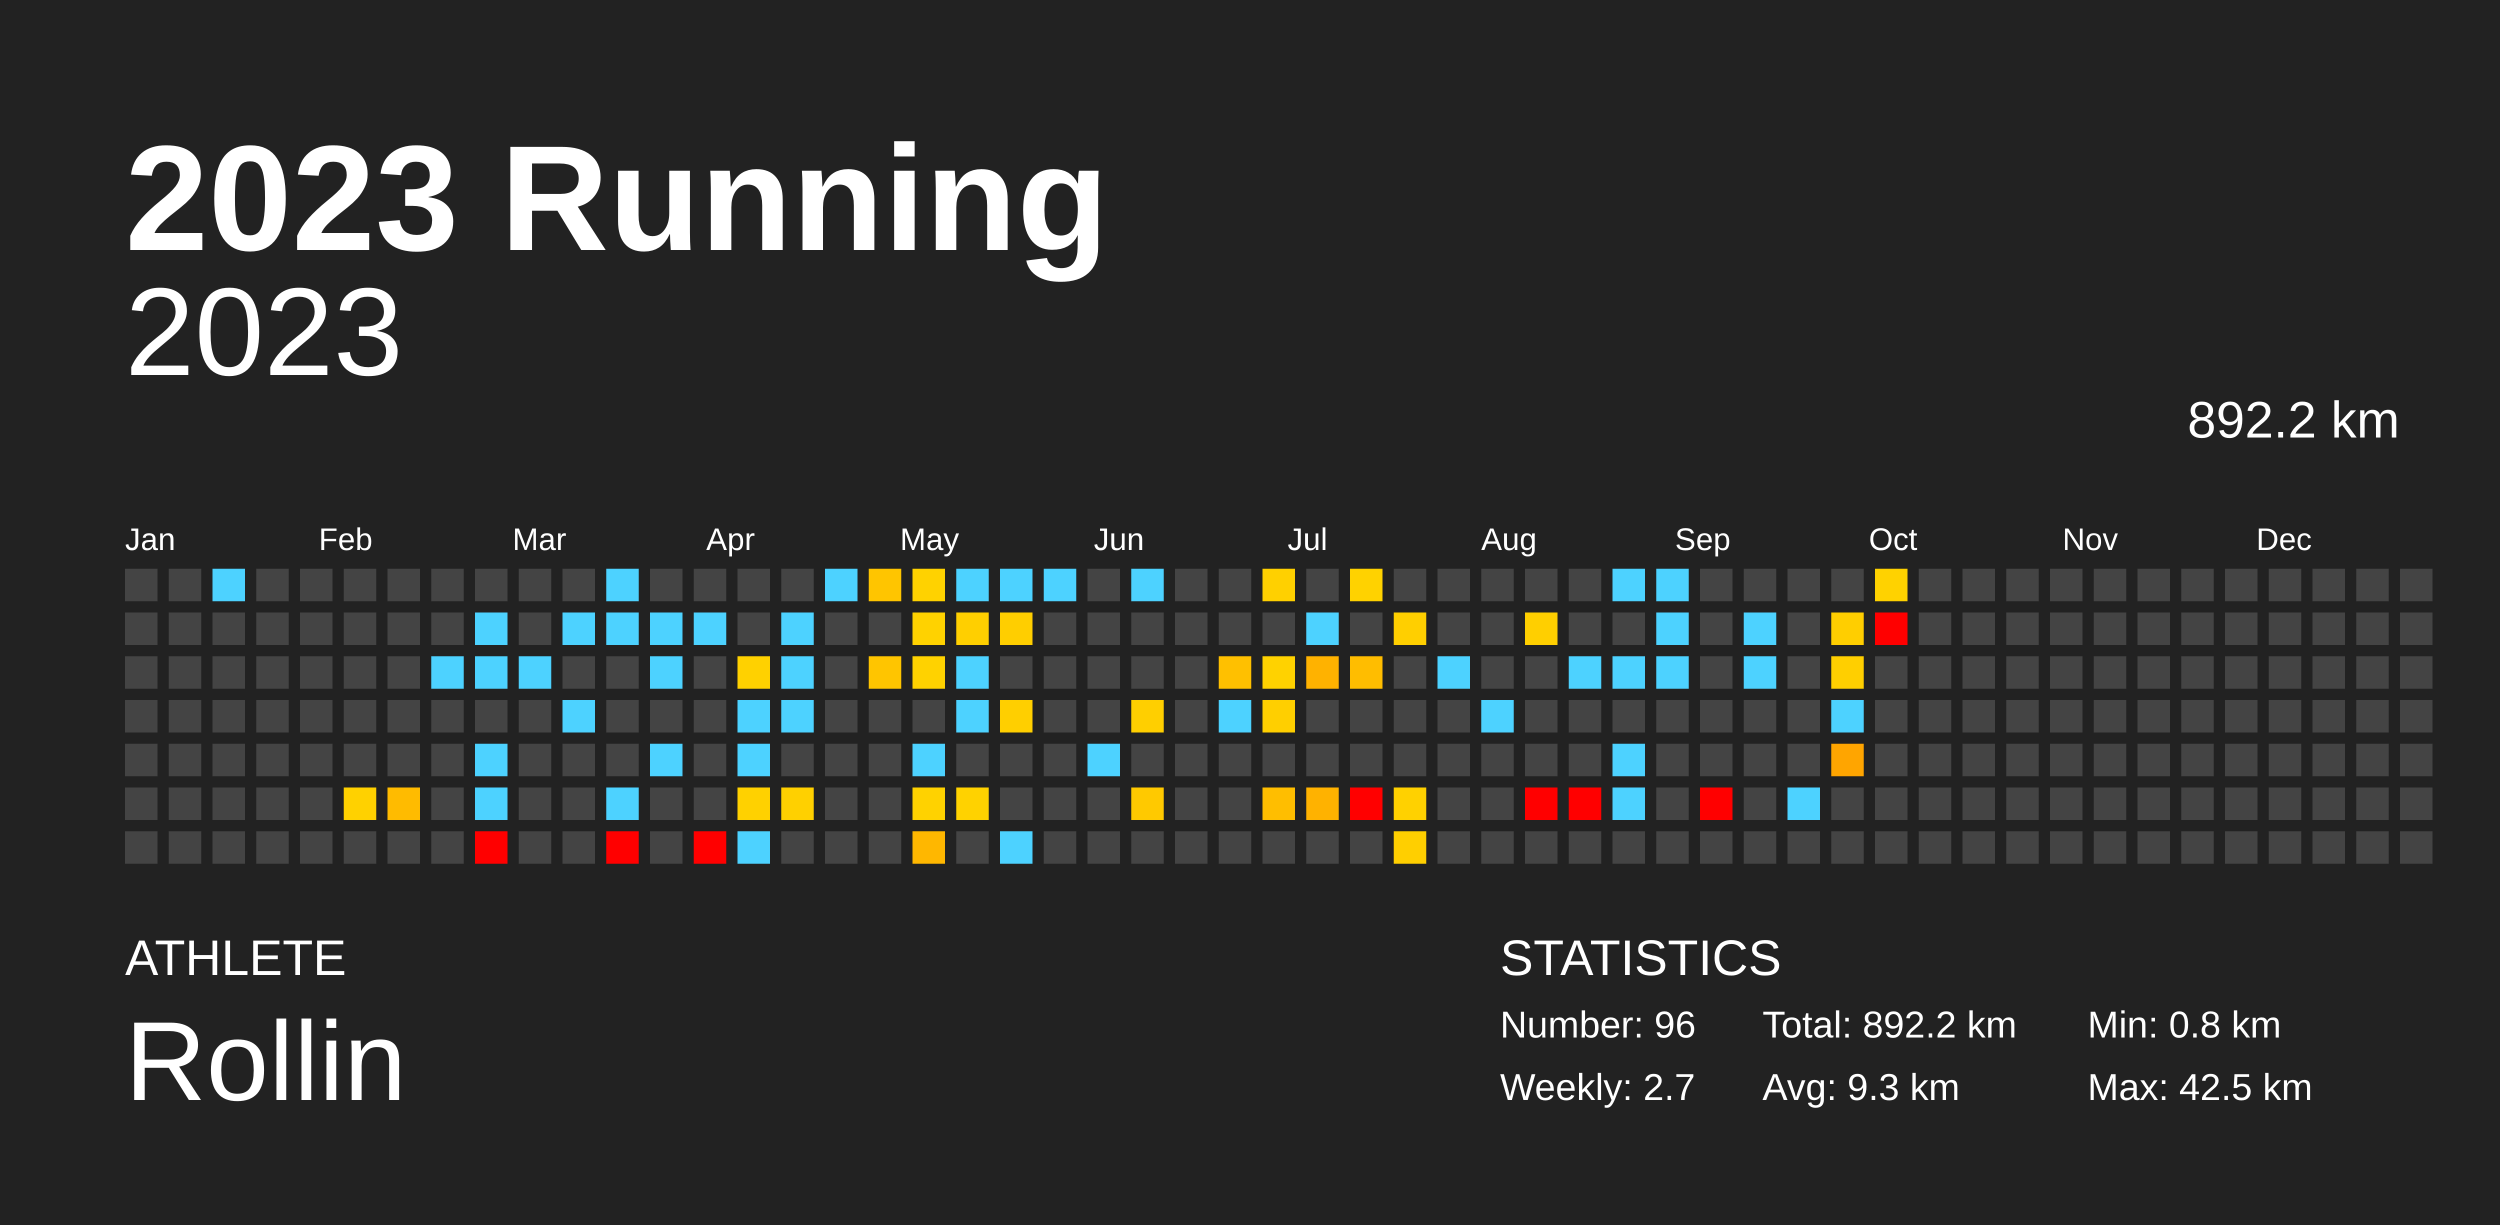
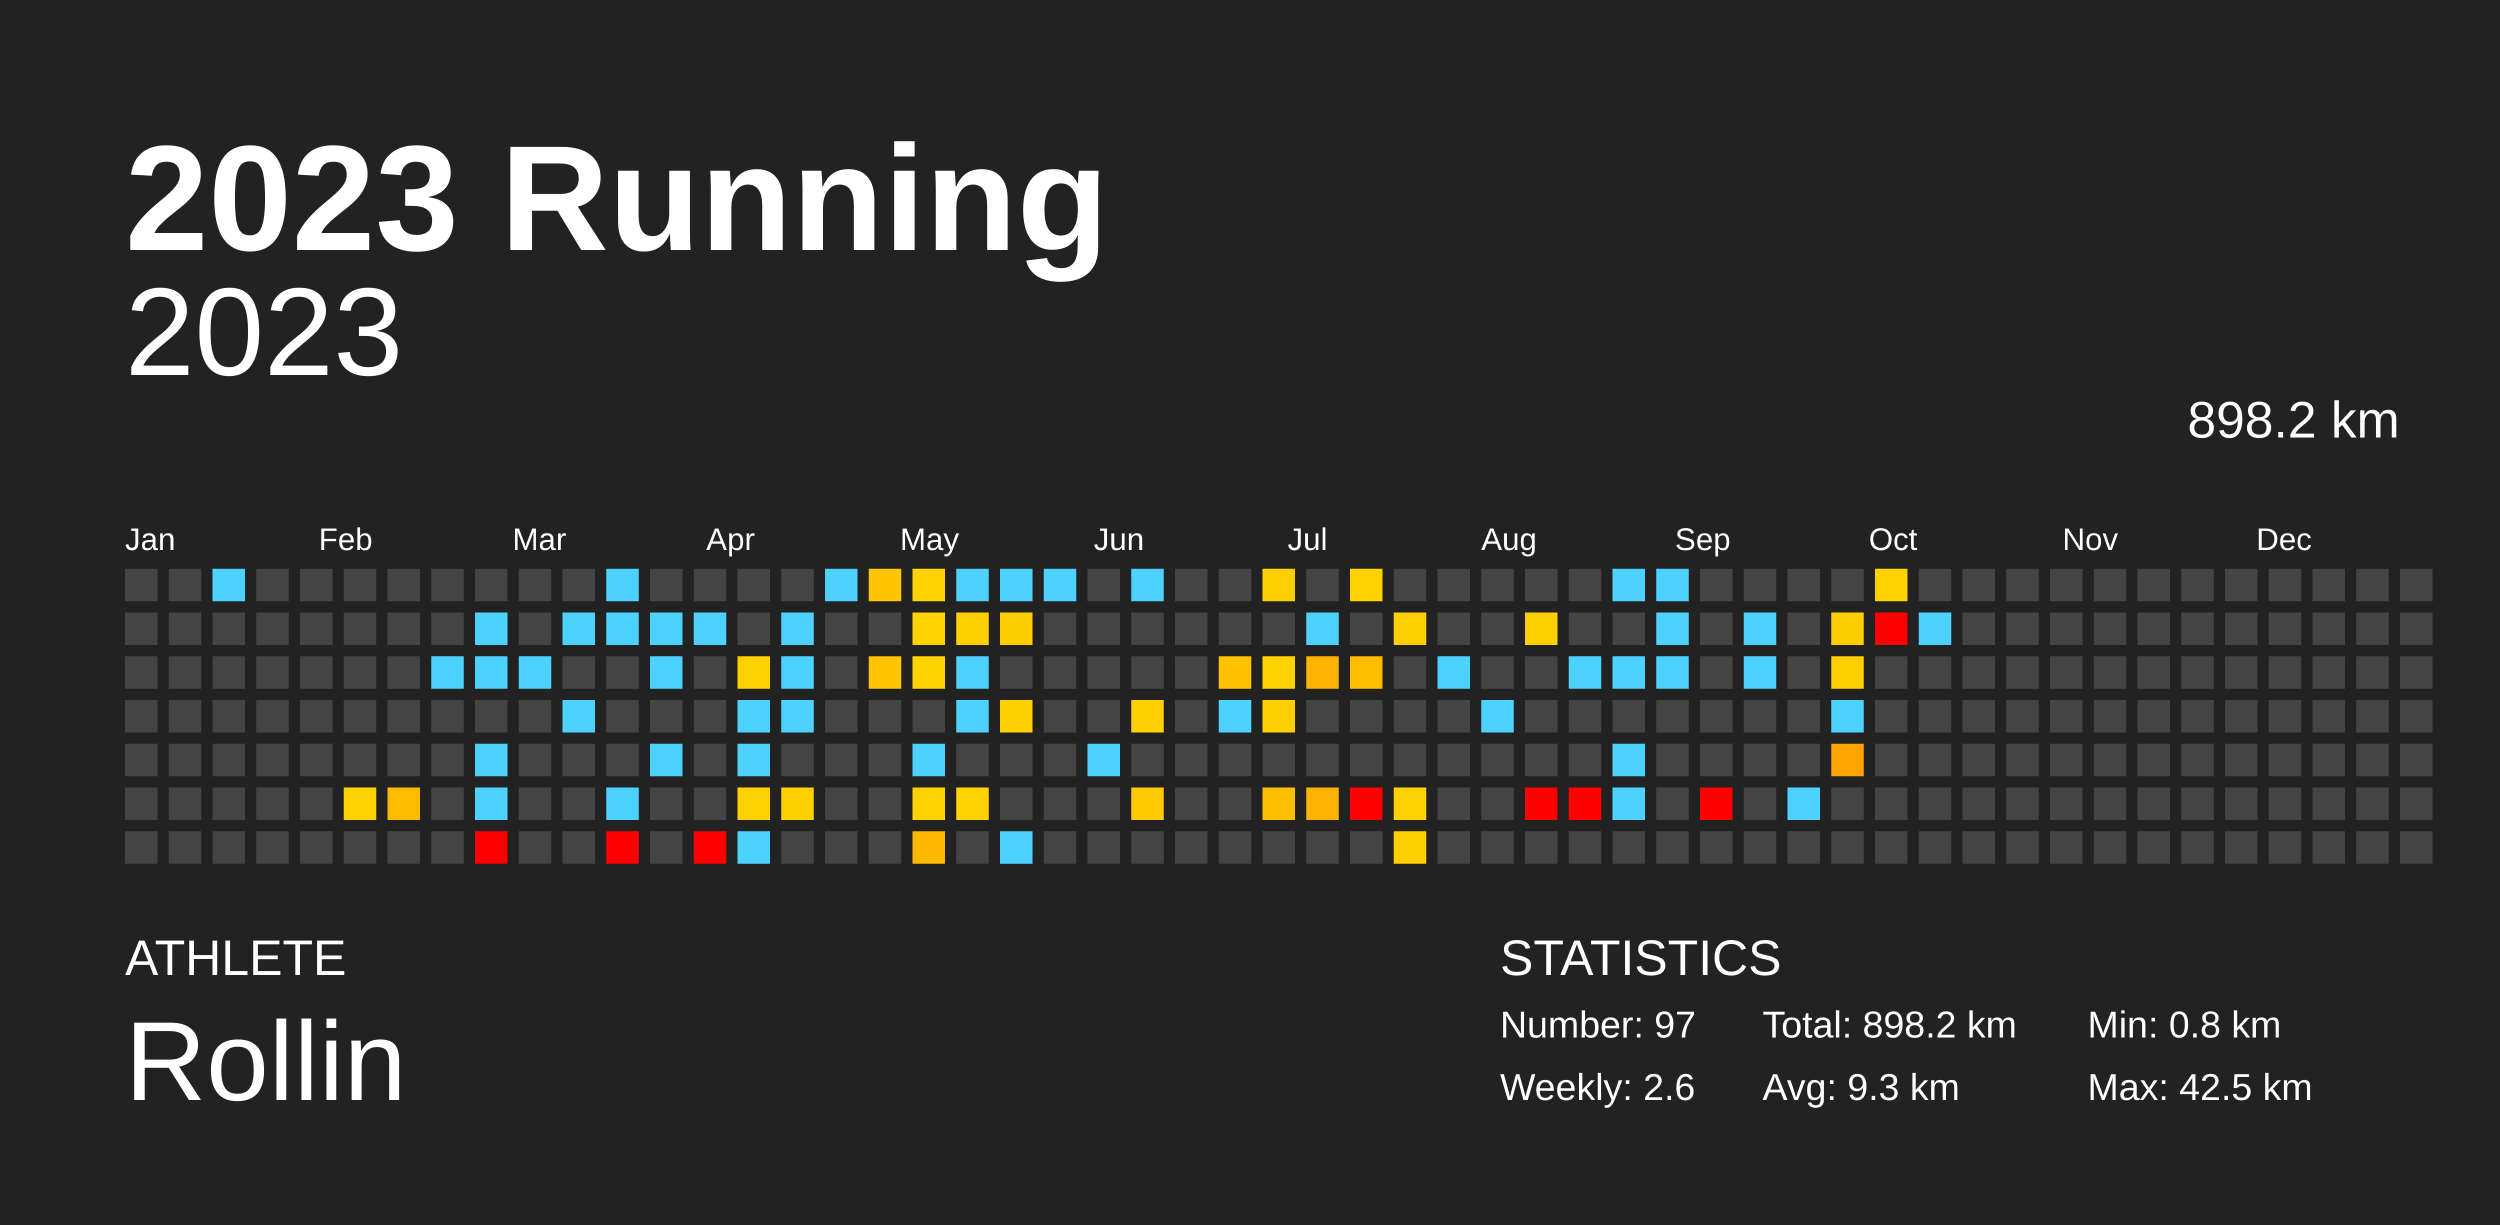
<svg xmlns="http://www.w3.org/2000/svg" baseProfile="full" height="98mm" version="1.1" viewBox="0,0,200,98" width="200mm">
  <defs />
  <rect fill="#222222" height="98" width="200" x="0" y="0" />
  <text fill="#FFFFFF" style="font-size:12px; font-family:Arial; font-weight:bold;" x="10" y="20">2023 Running</text>
  <text fill="#FFFFFF" style="font-size:4px; font-family:Arial" x="10" y="78">ATHLETE</text>
  <text fill="#FFFFFF" style="font-size:9px; font-family:Arial" x="10" y="88">Rollin</text>
  <text fill="#FFFFFF" style="font-size:4px; font-family:Arial" x="120" y="78">STATISTICS</text>
-   <text fill="#FFFFFF" style="font-size:3px; font-family:Arial" x="120" y="83">Number: 96</text>
-   <text fill="#FFFFFF" style="font-size:3px; font-family:Arial" x="120" y="88">Weekly: 2.7</text>
-   <text fill="#FFFFFF" style="font-size:3px; font-family:Arial" x="141" y="83">Total: 892.2 km</text>
+   <text fill="#FFFFFF" style="font-size:3px; font-family:Arial" x="120" y="83">Number: 97</text>
+   <text fill="#FFFFFF" style="font-size:3px; font-family:Arial" x="120" y="88">Weekly: 2.6</text>
+   <text fill="#FFFFFF" style="font-size:3px; font-family:Arial" x="141" y="83">Total: 898.2 km</text>
  <text fill="#FFFFFF" style="font-size:3px; font-family:Arial" x="141" y="88">Avg: 9.3 km</text>
  <text fill="#FFFFFF" style="font-size:3px; font-family:Arial" x="167" y="83">Min: 0.8 km</text>
  <text fill="#FFFFFF" style="font-size:3px; font-family:Arial" x="167" y="88">Max: 42.5 km</text>
  <text alignment-baseline="hanging" fill="#FFFFFF" style="font-size:10.0px; font-family:Arial;" x="10" y="30">2023</text>
-   <text alignment-baseline="hanging" fill="#FFFFFF" style="font-size:4.125px; font-family:Arial;" x="175" y="35">892.2 km</text>
+   <text alignment-baseline="hanging" fill="#FFFFFF" style="font-size:4.125px; font-family:Arial;" x="175" y="35">898.2 km</text>
  <text fill="#FFFFFF" style="font-size:2.5px; font-family:Arial" x="10.0" y="44">Jan</text>
  <text fill="#FFFFFF" style="font-size:2.5px; font-family:Arial" x="25.5" y="44">Feb</text>
  <text fill="#FFFFFF" style="font-size:2.5px; font-family:Arial" x="41.0" y="44">Mar</text>
  <text fill="#FFFFFF" style="font-size:2.5px; font-family:Arial" x="56.5" y="44">Apr</text>
  <text fill="#FFFFFF" style="font-size:2.5px; font-family:Arial" x="72.0" y="44">May</text>
  <text fill="#FFFFFF" style="font-size:2.5px; font-family:Arial" x="87.5" y="44">Jun</text>
  <text fill="#FFFFFF" style="font-size:2.5px; font-family:Arial" x="103.0" y="44">Jul</text>
  <text fill="#FFFFFF" style="font-size:2.5px; font-family:Arial" x="118.5" y="44">Aug</text>
  <text fill="#FFFFFF" style="font-size:2.5px; font-family:Arial" x="134.0" y="44">Sep</text>
  <text fill="#FFFFFF" style="font-size:2.5px; font-family:Arial" x="149.5" y="44">Oct</text>
  <text fill="#FFFFFF" style="font-size:2.5px; font-family:Arial" x="165.0" y="44">Nov</text>
  <text fill="#FFFFFF" style="font-size:2.5px; font-family:Arial" x="180.5" y="44">Dec</text>
  <rect fill="#444444" height="2.6" width="2.6" x="10.0" y="45.5" />
  <rect fill="#444444" height="2.6" width="2.6" x="10.0" y="49.0" />
  <rect fill="#444444" height="2.6" width="2.6" x="10.0" y="52.5" />
  <rect fill="#444444" height="2.6" width="2.6" x="10.0" y="56.0" />
  <rect fill="#444444" height="2.6" width="2.6" x="10.0" y="59.5" />
  <rect fill="#444444" height="2.6" width="2.6" x="10.0" y="63.0" />
  <rect fill="#444444" height="2.6" width="2.6" x="10.0" y="66.5" />
  <rect fill="#444444" height="2.6" width="2.6" x="13.5" y="45.5" />
  <rect fill="#444444" height="2.6" width="2.6" x="13.5" y="49.0" />
  <rect fill="#444444" height="2.6" width="2.6" x="13.5" y="52.5" />
  <rect fill="#444444" height="2.6" width="2.6" x="13.5" y="56.0" />
  <rect fill="#444444" height="2.6" width="2.6" x="13.5" y="59.5" />
  <rect fill="#444444" height="2.6" width="2.6" x="13.5" y="63.0" />
  <rect fill="#444444" height="2.6" width="2.6" x="13.5" y="66.5" />
  <rect fill="#4dd2ff" height="2.6" width="2.6" x="17.0" y="45.5" />
  <rect fill="#444444" height="2.6" width="2.6" x="17.0" y="49.0" />
  <rect fill="#444444" height="2.6" width="2.6" x="17.0" y="52.5" />
  <rect fill="#444444" height="2.6" width="2.6" x="17.0" y="56.0" />
  <rect fill="#444444" height="2.6" width="2.6" x="17.0" y="59.5" />
  <rect fill="#444444" height="2.6" width="2.6" x="17.0" y="63.0" />
  <rect fill="#444444" height="2.6" width="2.6" x="17.0" y="66.5" />
  <rect fill="#444444" height="2.6" width="2.6" x="20.5" y="45.5" />
  <rect fill="#444444" height="2.6" width="2.6" x="20.5" y="49.0" />
  <rect fill="#444444" height="2.6" width="2.6" x="20.5" y="52.5" />
  <rect fill="#444444" height="2.6" width="2.6" x="20.5" y="56.0" />
  <rect fill="#444444" height="2.6" width="2.6" x="20.5" y="59.5" />
  <rect fill="#444444" height="2.6" width="2.6" x="20.5" y="63.0" />
  <rect fill="#444444" height="2.6" width="2.6" x="20.5" y="66.5" />
  <rect fill="#444444" height="2.6" width="2.6" x="24.0" y="45.5" />
  <rect fill="#444444" height="2.6" width="2.6" x="24.0" y="49.0" />
  <rect fill="#444444" height="2.6" width="2.6" x="24.0" y="52.5" />
  <rect fill="#444444" height="2.6" width="2.6" x="24.0" y="56.0" />
  <rect fill="#444444" height="2.6" width="2.6" x="24.0" y="59.5" />
  <rect fill="#444444" height="2.6" width="2.6" x="24.0" y="63.0" />
  <rect fill="#444444" height="2.6" width="2.6" x="24.0" y="66.5" />
  <rect fill="#444444" height="2.6" width="2.6" x="27.5" y="45.5" />
  <rect fill="#444444" height="2.6" width="2.6" x="27.5" y="49.0" />
  <rect fill="#444444" height="2.6" width="2.6" x="27.5" y="52.5" />
  <rect fill="#444444" height="2.6" width="2.6" x="27.5" y="56.0" />
  <rect fill="#444444" height="2.6" width="2.6" x="27.5" y="59.5" />
  <rect fill="#ffd100" height="2.6" width="2.6" x="27.5" y="63.0" />
  <rect fill="#444444" height="2.6" width="2.6" x="27.5" y="66.5" />
  <rect fill="#444444" height="2.6" width="2.6" x="31.0" y="45.5" />
  <rect fill="#444444" height="2.6" width="2.6" x="31.0" y="49.0" />
  <rect fill="#444444" height="2.6" width="2.6" x="31.0" y="52.5" />
  <rect fill="#444444" height="2.6" width="2.6" x="31.0" y="56.0" />
  <rect fill="#444444" height="2.6" width="2.6" x="31.0" y="59.5" />
  <rect fill="#ffbb00" height="2.6" width="2.6" x="31.0" y="63.0" />
  <rect fill="#444444" height="2.6" width="2.6" x="31.0" y="66.5" />
  <rect fill="#444444" height="2.6" width="2.6" x="34.5" y="45.5" />
  <rect fill="#444444" height="2.6" width="2.6" x="34.5" y="49.0" />
  <rect fill="#4dd2ff" height="2.6" width="2.6" x="34.5" y="52.5" />
  <rect fill="#444444" height="2.6" width="2.6" x="34.5" y="56.0" />
  <rect fill="#444444" height="2.6" width="2.6" x="34.5" y="59.5" />
  <rect fill="#444444" height="2.6" width="2.6" x="34.5" y="63.0" />
  <rect fill="#444444" height="2.6" width="2.6" x="34.5" y="66.5" />
  <rect fill="#444444" height="2.6" width="2.6" x="38.0" y="45.5" />
  <rect fill="#4dd2ff" height="2.6" width="2.6" x="38.0" y="49.0" />
  <rect fill="#4dd2ff" height="2.6" width="2.6" x="38.0" y="52.5" />
  <rect fill="#444444" height="2.6" width="2.6" x="38.0" y="56.0" />
  <rect fill="#4dd2ff" height="2.6" width="2.6" x="38.0" y="59.5" />
  <rect fill="#4dd2ff" height="2.6" width="2.6" x="38.0" y="63.0" />
  <rect fill="red" height="2.6" width="2.6" x="38.0" y="66.5" />
  <rect fill="#444444" height="2.6" width="2.6" x="41.5" y="45.5" />
  <rect fill="#444444" height="2.6" width="2.6" x="41.5" y="49.0" />
  <rect fill="#4dd2ff" height="2.6" width="2.6" x="41.5" y="52.5" />
  <rect fill="#444444" height="2.6" width="2.6" x="41.5" y="56.0" />
  <rect fill="#444444" height="2.6" width="2.6" x="41.5" y="59.5" />
  <rect fill="#444444" height="2.6" width="2.6" x="41.5" y="63.0" />
  <rect fill="#444444" height="2.6" width="2.6" x="41.5" y="66.5" />
  <rect fill="#444444" height="2.6" width="2.6" x="45.0" y="45.5" />
  <rect fill="#4dd2ff" height="2.6" width="2.6" x="45.0" y="49.0" />
  <rect fill="#444444" height="2.6" width="2.6" x="45.0" y="52.5" />
  <rect fill="#4dd2ff" height="2.6" width="2.6" x="45.0" y="56.0" />
  <rect fill="#444444" height="2.6" width="2.6" x="45.0" y="59.5" />
  <rect fill="#444444" height="2.6" width="2.6" x="45.0" y="63.0" />
  <rect fill="#444444" height="2.6" width="2.6" x="45.0" y="66.5" />
  <rect fill="#4dd2ff" height="2.6" width="2.6" x="48.5" y="45.5" />
  <rect fill="#4dd2ff" height="2.6" width="2.6" x="48.5" y="49.0" />
  <rect fill="#444444" height="2.6" width="2.6" x="48.5" y="52.5" />
  <rect fill="#444444" height="2.6" width="2.6" x="48.5" y="56.0" />
  <rect fill="#444444" height="2.6" width="2.6" x="48.5" y="59.5" />
  <rect fill="#4dd2ff" height="2.6" width="2.6" x="48.5" y="63.0" />
  <rect fill="red" height="2.6" width="2.6" x="48.5" y="66.5" />
  <rect fill="#444444" height="2.6" width="2.6" x="52.0" y="45.5" />
  <rect fill="#4dd2ff" height="2.6" width="2.6" x="52.0" y="49.0" />
  <rect fill="#4dd2ff" height="2.6" width="2.6" x="52.0" y="52.5" />
  <rect fill="#444444" height="2.6" width="2.6" x="52.0" y="56.0" />
  <rect fill="#4dd2ff" height="2.6" width="2.6" x="52.0" y="59.5" />
  <rect fill="#444444" height="2.6" width="2.6" x="52.0" y="63.0" />
  <rect fill="#444444" height="2.6" width="2.6" x="52.0" y="66.5" />
  <rect fill="#444444" height="2.6" width="2.6" x="55.5" y="45.5" />
  <rect fill="#4dd2ff" height="2.6" width="2.6" x="55.5" y="49.0" />
  <rect fill="#444444" height="2.6" width="2.6" x="55.5" y="52.5" />
  <rect fill="#444444" height="2.6" width="2.6" x="55.5" y="56.0" />
  <rect fill="#444444" height="2.6" width="2.6" x="55.5" y="59.5" />
  <rect fill="#444444" height="2.6" width="2.6" x="55.5" y="63.0" />
  <rect fill="red" height="2.6" width="2.6" x="55.5" y="66.5" />
  <rect fill="#444444" height="2.6" width="2.6" x="59.0" y="45.5" />
  <rect fill="#444444" height="2.6" width="2.6" x="59.0" y="49.0" />
  <rect fill="#ffd100" height="2.6" width="2.6" x="59.0" y="52.5" />
  <rect fill="#4dd2ff" height="2.6" width="2.6" x="59.0" y="56.0" />
  <rect fill="#4dd2ff" height="2.6" width="2.6" x="59.0" y="59.5" />
  <rect fill="#ffd100" height="2.6" width="2.6" x="59.0" y="63.0" />
  <rect fill="#4dd2ff" height="2.6" width="2.6" x="59.0" y="66.5" />
  <rect fill="#444444" height="2.6" width="2.6" x="62.5" y="45.5" />
  <rect fill="#4dd2ff" height="2.6" width="2.6" x="62.5" y="49.0" />
  <rect fill="#4dd2ff" height="2.6" width="2.6" x="62.5" y="52.5" />
  <rect fill="#4dd2ff" height="2.6" width="2.6" x="62.5" y="56.0" />
  <rect fill="#444444" height="2.6" width="2.6" x="62.5" y="59.5" />
  <rect fill="#ffd000" height="2.6" width="2.6" x="62.5" y="63.0" />
  <rect fill="#444444" height="2.6" width="2.6" x="62.5" y="66.5" />
  <rect fill="#4dd2ff" height="2.6" width="2.6" x="66.0" y="45.5" />
  <rect fill="#444444" height="2.6" width="2.6" x="66.0" y="49.0" />
  <rect fill="#444444" height="2.6" width="2.6" x="66.0" y="52.5" />
  <rect fill="#444444" height="2.6" width="2.6" x="66.0" y="56.0" />
  <rect fill="#444444" height="2.6" width="2.6" x="66.0" y="59.5" />
  <rect fill="#444444" height="2.6" width="2.6" x="66.0" y="63.0" />
  <rect fill="#444444" height="2.6" width="2.6" x="66.0" y="66.5" />
  <rect fill="#ffc500" height="2.6" width="2.6" x="69.5" y="45.5" />
  <rect fill="#444444" height="2.6" width="2.6" x="69.5" y="49.0" />
  <rect fill="#ffc500" height="2.6" width="2.6" x="69.5" y="52.5" />
  <rect fill="#444444" height="2.6" width="2.6" x="69.5" y="56.0" />
  <rect fill="#444444" height="2.6" width="2.6" x="69.5" y="59.5" />
  <rect fill="#444444" height="2.6" width="2.6" x="69.5" y="63.0" />
  <rect fill="#444444" height="2.6" width="2.6" x="69.5" y="66.5" />
  <rect fill="#ffd200" height="2.6" width="2.6" x="73.0" y="45.5" />
  <rect fill="#ffd200" height="2.6" width="2.6" x="73.0" y="49.0" />
  <rect fill="#ffd200" height="2.6" width="2.6" x="73.0" y="52.5" />
  <rect fill="#444444" height="2.6" width="2.6" x="73.0" y="56.0" />
  <rect fill="#4dd2ff" height="2.6" width="2.6" x="73.0" y="59.5" />
  <rect fill="#ffd200" height="2.6" width="2.6" x="73.0" y="63.0" />
  <rect fill="#ffb700" height="2.6" width="2.6" x="73.0" y="66.5" />
  <rect fill="#4dd2ff" height="2.6" width="2.6" x="76.5" y="45.5" />
  <rect fill="#ffcf00" height="2.6" width="2.6" x="76.5" y="49.0" />
  <rect fill="#4dd2ff" height="2.6" width="2.6" x="76.5" y="52.5" />
  <rect fill="#4dd2ff" height="2.6" width="2.6" x="76.5" y="56.0" />
  <rect fill="#444444" height="2.6" width="2.6" x="76.5" y="59.5" />
  <rect fill="#ffd200" height="2.6" width="2.6" x="76.5" y="63.0" />
  <rect fill="#444444" height="2.6" width="2.6" x="76.5" y="66.5" />
  <rect fill="#4dd2ff" height="2.6" width="2.6" x="80.0" y="45.5" />
  <rect fill="#ffce00" height="2.6" width="2.6" x="80.0" y="49.0" />
  <rect fill="#444444" height="2.6" width="2.6" x="80.0" y="52.5" />
  <rect fill="#ffcf00" height="2.6" width="2.6" x="80.0" y="56.0" />
  <rect fill="#444444" height="2.6" width="2.6" x="80.0" y="59.5" />
  <rect fill="#444444" height="2.6" width="2.6" x="80.0" y="63.0" />
  <rect fill="#4dd2ff" height="2.6" width="2.6" x="80.0" y="66.5" />
  <rect fill="#4dd2ff" height="2.6" width="2.6" x="83.5" y="45.5" />
  <rect fill="#444444" height="2.6" width="2.6" x="83.5" y="49.0" />
  <rect fill="#444444" height="2.6" width="2.6" x="83.5" y="52.5" />
  <rect fill="#444444" height="2.6" width="2.6" x="83.5" y="56.0" />
  <rect fill="#444444" height="2.6" width="2.6" x="83.5" y="59.5" />
  <rect fill="#444444" height="2.6" width="2.6" x="83.5" y="63.0" />
  <rect fill="#444444" height="2.6" width="2.6" x="83.5" y="66.5" />
  <rect fill="#444444" height="2.6" width="2.6" x="87.0" y="45.5" />
  <rect fill="#444444" height="2.6" width="2.6" x="87.0" y="49.0" />
  <rect fill="#444444" height="2.6" width="2.6" x="87.0" y="52.5" />
  <rect fill="#444444" height="2.6" width="2.6" x="87.0" y="56.0" />
  <rect fill="#4dd2ff" height="2.6" width="2.6" x="87.0" y="59.5" />
  <rect fill="#444444" height="2.6" width="2.6" x="87.0" y="63.0" />
  <rect fill="#444444" height="2.6" width="2.6" x="87.0" y="66.5" />
  <rect fill="#4dd2ff" height="2.6" width="2.6" x="90.5" y="45.5" />
  <rect fill="#444444" height="2.6" width="2.6" x="90.5" y="49.0" />
  <rect fill="#444444" height="2.6" width="2.6" x="90.5" y="52.5" />
  <rect fill="#ffcf00" height="2.6" width="2.6" x="90.5" y="56.0" />
  <rect fill="#444444" height="2.6" width="2.6" x="90.5" y="59.5" />
  <rect fill="#ffc900" height="2.6" width="2.6" x="90.5" y="63.0" />
  <rect fill="#444444" height="2.6" width="2.6" x="90.5" y="66.5" />
  <rect fill="#444444" height="2.6" width="2.6" x="94.0" y="45.5" />
  <rect fill="#444444" height="2.6" width="2.6" x="94.0" y="49.0" />
  <rect fill="#444444" height="2.6" width="2.6" x="94.0" y="52.5" />
  <rect fill="#444444" height="2.6" width="2.6" x="94.0" y="56.0" />
  <rect fill="#444444" height="2.6" width="2.6" x="94.0" y="59.5" />
  <rect fill="#444444" height="2.6" width="2.6" x="94.0" y="63.0" />
  <rect fill="#444444" height="2.6" width="2.6" x="94.0" y="66.5" />
  <rect fill="#444444" height="2.6" width="2.6" x="97.5" y="45.5" />
  <rect fill="#444444" height="2.6" width="2.6" x="97.5" y="49.0" />
  <rect fill="#ffc000" height="2.6" width="2.6" x="97.5" y="52.5" />
  <rect fill="#4dd2ff" height="2.6" width="2.6" x="97.5" y="56.0" />
  <rect fill="#444444" height="2.6" width="2.6" x="97.5" y="59.5" />
  <rect fill="#444444" height="2.6" width="2.6" x="97.5" y="63.0" />
  <rect fill="#444444" height="2.6" width="2.6" x="97.5" y="66.5" />
  <rect fill="#ffd000" height="2.6" width="2.6" x="101.0" y="45.5" />
  <rect fill="#444444" height="2.6" width="2.6" x="101.0" y="49.0" />
  <rect fill="#ffd200" height="2.6" width="2.6" x="101.0" y="52.5" />
  <rect fill="#ffcf00" height="2.6" width="2.6" x="101.0" y="56.0" />
  <rect fill="#444444" height="2.6" width="2.6" x="101.0" y="59.5" />
  <rect fill="#ffbe00" height="2.6" width="2.6" x="101.0" y="63.0" />
  <rect fill="#444444" height="2.6" width="2.6" x="101.0" y="66.5" />
  <rect fill="#444444" height="2.6" width="2.6" x="104.5" y="45.5" />
  <rect fill="#4dd2ff" height="2.6" width="2.6" x="104.5" y="49.0" />
  <rect fill="#ffb200" height="2.6" width="2.6" x="104.5" y="52.5" />
  <rect fill="#444444" height="2.6" width="2.6" x="104.5" y="56.0" />
  <rect fill="#444444" height="2.6" width="2.6" x="104.5" y="59.5" />
  <rect fill="#ffb200" height="2.6" width="2.6" x="104.5" y="63.0" />
  <rect fill="#444444" height="2.6" width="2.6" x="104.5" y="66.5" />
  <rect fill="#ffd200" height="2.6" width="2.6" x="108.0" y="45.5" />
  <rect fill="#444444" height="2.6" width="2.6" x="108.0" y="49.0" />
  <rect fill="#ffbd00" height="2.6" width="2.6" x="108.0" y="52.5" />
  <rect fill="#444444" height="2.6" width="2.6" x="108.0" y="56.0" />
  <rect fill="#444444" height="2.6" width="2.6" x="108.0" y="59.5" />
  <rect fill="red" height="2.6" width="2.6" x="108.0" y="63.0" />
  <rect fill="#444444" height="2.6" width="2.6" x="108.0" y="66.5" />
  <rect fill="#444444" height="2.6" width="2.6" x="111.5" y="45.5" />
  <rect fill="#ffcf00" height="2.6" width="2.6" x="111.5" y="49.0" />
  <rect fill="#444444" height="2.6" width="2.6" x="111.5" y="52.5" />
  <rect fill="#444444" height="2.6" width="2.6" x="111.5" y="56.0" />
  <rect fill="#444444" height="2.6" width="2.6" x="111.5" y="59.5" />
  <rect fill="#ffd100" height="2.6" width="2.6" x="111.5" y="63.0" />
  <rect fill="#ffcf00" height="2.6" width="2.6" x="111.5" y="66.5" />
  <rect fill="#444444" height="2.6" width="2.6" x="115.0" y="45.5" />
  <rect fill="#444444" height="2.6" width="2.6" x="115.0" y="49.0" />
  <rect fill="#4dd2ff" height="2.6" width="2.6" x="115.0" y="52.5" />
  <rect fill="#444444" height="2.6" width="2.6" x="115.0" y="56.0" />
  <rect fill="#444444" height="2.6" width="2.6" x="115.0" y="59.5" />
  <rect fill="#444444" height="2.6" width="2.6" x="115.0" y="63.0" />
  <rect fill="#444444" height="2.6" width="2.6" x="115.0" y="66.5" />
  <rect fill="#444444" height="2.6" width="2.6" x="118.5" y="45.5" />
  <rect fill="#444444" height="2.6" width="2.6" x="118.5" y="49.0" />
  <rect fill="#444444" height="2.6" width="2.6" x="118.5" y="52.5" />
  <rect fill="#4dd2ff" height="2.6" width="2.6" x="118.5" y="56.0" />
  <rect fill="#444444" height="2.6" width="2.6" x="118.5" y="59.5" />
  <rect fill="#444444" height="2.6" width="2.6" x="118.5" y="63.0" />
  <rect fill="#444444" height="2.6" width="2.6" x="118.5" y="66.5" />
  <rect fill="#444444" height="2.6" width="2.6" x="122.0" y="45.5" />
  <rect fill="#ffcf00" height="2.6" width="2.6" x="122.0" y="49.0" />
  <rect fill="#444444" height="2.6" width="2.6" x="122.0" y="52.5" />
  <rect fill="#444444" height="2.6" width="2.6" x="122.0" y="56.0" />
  <rect fill="#444444" height="2.6" width="2.6" x="122.0" y="59.5" />
  <rect fill="red" height="2.6" width="2.6" x="122.0" y="63.0" />
  <rect fill="#444444" height="2.6" width="2.6" x="122.0" y="66.5" />
  <rect fill="#444444" height="2.6" width="2.6" x="125.5" y="45.5" />
  <rect fill="#444444" height="2.6" width="2.6" x="125.5" y="49.0" />
  <rect fill="#4dd2ff" height="2.6" width="2.6" x="125.5" y="52.5" />
  <rect fill="#444444" height="2.6" width="2.6" x="125.5" y="56.0" />
  <rect fill="#444444" height="2.6" width="2.6" x="125.5" y="59.5" />
  <rect fill="red" height="2.6" width="2.6" x="125.5" y="63.0" />
  <rect fill="#444444" height="2.6" width="2.6" x="125.5" y="66.5" />
  <rect fill="#4dd2ff" height="2.6" width="2.6" x="129.0" y="45.5" />
  <rect fill="#444444" height="2.6" width="2.6" x="129.0" y="49.0" />
  <rect fill="#4dd2ff" height="2.6" width="2.6" x="129.0" y="52.5" />
  <rect fill="#444444" height="2.6" width="2.6" x="129.0" y="56.0" />
  <rect fill="#4dd2ff" height="2.6" width="2.6" x="129.0" y="59.5" />
  <rect fill="#4dd2ff" height="2.6" width="2.6" x="129.0" y="63.0" />
  <rect fill="#444444" height="2.6" width="2.6" x="129.0" y="66.5" />
  <rect fill="#4dd2ff" height="2.6" width="2.6" x="132.5" y="45.5" />
  <rect fill="#4dd2ff" height="2.6" width="2.6" x="132.5" y="49.0" />
  <rect fill="#4dd2ff" height="2.6" width="2.6" x="132.5" y="52.5" />
  <rect fill="#444444" height="2.6" width="2.6" x="132.5" y="56.0" />
  <rect fill="#444444" height="2.6" width="2.6" x="132.5" y="59.5" />
  <rect fill="#444444" height="2.6" width="2.6" x="132.5" y="63.0" />
  <rect fill="#444444" height="2.6" width="2.6" x="132.5" y="66.5" />
  <rect fill="#444444" height="2.6" width="2.6" x="136.0" y="45.5" />
  <rect fill="#444444" height="2.6" width="2.6" x="136.0" y="49.0" />
  <rect fill="#444444" height="2.6" width="2.6" x="136.0" y="52.5" />
  <rect fill="#444444" height="2.6" width="2.6" x="136.0" y="56.0" />
  <rect fill="#444444" height="2.6" width="2.6" x="136.0" y="59.5" />
  <rect fill="red" height="2.6" width="2.6" x="136.0" y="63.0" />
  <rect fill="#444444" height="2.6" width="2.6" x="136.0" y="66.5" />
  <rect fill="#444444" height="2.6" width="2.6" x="139.5" y="45.5" />
  <rect fill="#4dd2ff" height="2.6" width="2.6" x="139.5" y="49.0" />
  <rect fill="#4dd2ff" height="2.6" width="2.6" x="139.5" y="52.5" />
  <rect fill="#444444" height="2.6" width="2.6" x="139.5" y="56.0" />
  <rect fill="#444444" height="2.6" width="2.6" x="139.5" y="59.5" />
  <rect fill="#444444" height="2.6" width="2.6" x="139.5" y="63.0" />
  <rect fill="#444444" height="2.6" width="2.6" x="139.5" y="66.5" />
  <rect fill="#444444" height="2.6" width="2.6" x="143.0" y="45.5" />
  <rect fill="#444444" height="2.6" width="2.6" x="143.0" y="49.0" />
  <rect fill="#444444" height="2.6" width="2.6" x="143.0" y="52.5" />
  <rect fill="#444444" height="2.6" width="2.6" x="143.0" y="56.0" />
  <rect fill="#444444" height="2.6" width="2.6" x="143.0" y="59.5" />
  <rect fill="#4dd2ff" height="2.6" width="2.6" x="143.0" y="63.0" />
  <rect fill="#444444" height="2.6" width="2.6" x="143.0" y="66.5" />
  <rect fill="#444444" height="2.6" width="2.6" x="146.5" y="45.5" />
  <rect fill="#ffce00" height="2.6" width="2.6" x="146.5" y="49.0" />
  <rect fill="#ffcf00" height="2.6" width="2.6" x="146.5" y="52.5" />
  <rect fill="#4dd2ff" height="2.6" width="2.6" x="146.5" y="56.0" />
  <rect fill="#ffa500" height="2.6" width="2.6" x="146.5" y="59.5" />
  <rect fill="#444444" height="2.6" width="2.6" x="146.5" y="63.0" />
  <rect fill="#444444" height="2.6" width="2.6" x="146.5" y="66.5" />
  <rect fill="#ffd200" height="2.6" width="2.6" x="150.0" y="45.5" />
  <rect fill="red" height="2.6" width="2.6" x="150.0" y="49.0" />
  <rect fill="#444444" height="2.6" width="2.6" x="150.0" y="52.5" />
  <rect fill="#444444" height="2.6" width="2.6" x="150.0" y="56.0" />
  <rect fill="#444444" height="2.6" width="2.6" x="150.0" y="59.5" />
  <rect fill="#444444" height="2.6" width="2.6" x="150.0" y="63.0" />
  <rect fill="#444444" height="2.6" width="2.6" x="150.0" y="66.5" />
  <rect fill="#444444" height="2.6" width="2.6" x="153.5" y="45.5" />
-   <rect fill="#444444" height="2.6" width="2.6" x="153.5" y="49.0" />
+   <rect fill="#4dd2ff" height="2.6" width="2.6" x="153.5" y="49.0" />
  <rect fill="#444444" height="2.6" width="2.6" x="153.5" y="52.5" />
  <rect fill="#444444" height="2.6" width="2.6" x="153.5" y="56.0" />
  <rect fill="#444444" height="2.6" width="2.6" x="153.5" y="59.5" />
  <rect fill="#444444" height="2.6" width="2.6" x="153.5" y="63.0" />
  <rect fill="#444444" height="2.6" width="2.6" x="153.5" y="66.5" />
  <rect fill="#444444" height="2.6" width="2.6" x="157.0" y="45.5" />
  <rect fill="#444444" height="2.6" width="2.6" x="157.0" y="49.0" />
  <rect fill="#444444" height="2.6" width="2.6" x="157.0" y="52.5" />
  <rect fill="#444444" height="2.6" width="2.6" x="157.0" y="56.0" />
  <rect fill="#444444" height="2.6" width="2.6" x="157.0" y="59.5" />
  <rect fill="#444444" height="2.6" width="2.6" x="157.0" y="63.0" />
  <rect fill="#444444" height="2.6" width="2.6" x="157.0" y="66.5" />
  <rect fill="#444444" height="2.6" width="2.6" x="160.5" y="45.5" />
  <rect fill="#444444" height="2.6" width="2.6" x="160.5" y="49.0" />
  <rect fill="#444444" height="2.6" width="2.6" x="160.5" y="52.5" />
  <rect fill="#444444" height="2.6" width="2.6" x="160.5" y="56.0" />
  <rect fill="#444444" height="2.6" width="2.6" x="160.5" y="59.5" />
  <rect fill="#444444" height="2.6" width="2.6" x="160.5" y="63.0" />
  <rect fill="#444444" height="2.6" width="2.6" x="160.5" y="66.5" />
  <rect fill="#444444" height="2.6" width="2.6" x="164.0" y="45.5" />
  <rect fill="#444444" height="2.6" width="2.6" x="164.0" y="49.0" />
  <rect fill="#444444" height="2.6" width="2.6" x="164.0" y="52.5" />
  <rect fill="#444444" height="2.6" width="2.6" x="164.0" y="56.0" />
  <rect fill="#444444" height="2.6" width="2.6" x="164.0" y="59.5" />
  <rect fill="#444444" height="2.6" width="2.6" x="164.0" y="63.0" />
  <rect fill="#444444" height="2.6" width="2.6" x="164.0" y="66.5" />
  <rect fill="#444444" height="2.6" width="2.6" x="167.5" y="45.5" />
  <rect fill="#444444" height="2.6" width="2.6" x="167.5" y="49.0" />
  <rect fill="#444444" height="2.6" width="2.6" x="167.5" y="52.5" />
  <rect fill="#444444" height="2.6" width="2.6" x="167.5" y="56.0" />
  <rect fill="#444444" height="2.6" width="2.6" x="167.5" y="59.5" />
  <rect fill="#444444" height="2.6" width="2.6" x="167.5" y="63.0" />
  <rect fill="#444444" height="2.6" width="2.6" x="167.5" y="66.5" />
  <rect fill="#444444" height="2.6" width="2.6" x="171.0" y="45.5" />
  <rect fill="#444444" height="2.6" width="2.6" x="171.0" y="49.0" />
  <rect fill="#444444" height="2.6" width="2.6" x="171.0" y="52.5" />
  <rect fill="#444444" height="2.6" width="2.6" x="171.0" y="56.0" />
  <rect fill="#444444" height="2.6" width="2.6" x="171.0" y="59.5" />
  <rect fill="#444444" height="2.6" width="2.6" x="171.0" y="63.0" />
  <rect fill="#444444" height="2.6" width="2.6" x="171.0" y="66.5" />
  <rect fill="#444444" height="2.6" width="2.6" x="174.5" y="45.5" />
  <rect fill="#444444" height="2.6" width="2.6" x="174.5" y="49.0" />
  <rect fill="#444444" height="2.6" width="2.6" x="174.5" y="52.5" />
  <rect fill="#444444" height="2.6" width="2.6" x="174.5" y="56.0" />
  <rect fill="#444444" height="2.6" width="2.6" x="174.5" y="59.5" />
  <rect fill="#444444" height="2.6" width="2.6" x="174.5" y="63.0" />
  <rect fill="#444444" height="2.6" width="2.6" x="174.5" y="66.5" />
  <rect fill="#444444" height="2.6" width="2.6" x="178.0" y="45.5" />
  <rect fill="#444444" height="2.6" width="2.6" x="178.0" y="49.0" />
  <rect fill="#444444" height="2.6" width="2.6" x="178.0" y="52.5" />
  <rect fill="#444444" height="2.6" width="2.6" x="178.0" y="56.0" />
  <rect fill="#444444" height="2.6" width="2.6" x="178.0" y="59.5" />
  <rect fill="#444444" height="2.6" width="2.6" x="178.0" y="63.0" />
  <rect fill="#444444" height="2.6" width="2.6" x="178.0" y="66.5" />
  <rect fill="#444444" height="2.6" width="2.6" x="181.5" y="45.5" />
  <rect fill="#444444" height="2.6" width="2.6" x="181.5" y="49.0" />
  <rect fill="#444444" height="2.6" width="2.6" x="181.5" y="52.5" />
  <rect fill="#444444" height="2.6" width="2.6" x="181.5" y="56.0" />
  <rect fill="#444444" height="2.6" width="2.6" x="181.5" y="59.5" />
  <rect fill="#444444" height="2.6" width="2.6" x="181.5" y="63.0" />
  <rect fill="#444444" height="2.6" width="2.6" x="181.5" y="66.5" />
  <rect fill="#444444" height="2.6" width="2.6" x="185.0" y="45.5" />
  <rect fill="#444444" height="2.6" width="2.6" x="185.0" y="49.0" />
  <rect fill="#444444" height="2.6" width="2.6" x="185.0" y="52.5" />
  <rect fill="#444444" height="2.6" width="2.6" x="185.0" y="56.0" />
  <rect fill="#444444" height="2.6" width="2.6" x="185.0" y="59.5" />
  <rect fill="#444444" height="2.6" width="2.6" x="185.0" y="63.0" />
  <rect fill="#444444" height="2.6" width="2.6" x="185.0" y="66.5" />
  <rect fill="#444444" height="2.6" width="2.6" x="188.5" y="45.5" />
  <rect fill="#444444" height="2.6" width="2.6" x="188.5" y="49.0" />
  <rect fill="#444444" height="2.6" width="2.6" x="188.5" y="52.5" />
  <rect fill="#444444" height="2.6" width="2.6" x="188.5" y="56.0" />
  <rect fill="#444444" height="2.6" width="2.6" x="188.5" y="59.5" />
  <rect fill="#444444" height="2.6" width="2.6" x="188.5" y="63.0" />
  <rect fill="#444444" height="2.6" width="2.6" x="188.5" y="66.5" />
  <rect fill="#444444" height="2.6" width="2.6" x="192.0" y="45.5" />
  <rect fill="#444444" height="2.6" width="2.6" x="192.0" y="49.0" />
  <rect fill="#444444" height="2.6" width="2.6" x="192.0" y="52.5" />
  <rect fill="#444444" height="2.6" width="2.6" x="192.0" y="56.0" />
  <rect fill="#444444" height="2.6" width="2.6" x="192.0" y="59.5" />
  <rect fill="#444444" height="2.6" width="2.6" x="192.0" y="63.0" />
  <rect fill="#444444" height="2.6" width="2.6" x="192.0" y="66.5" />
</svg>
